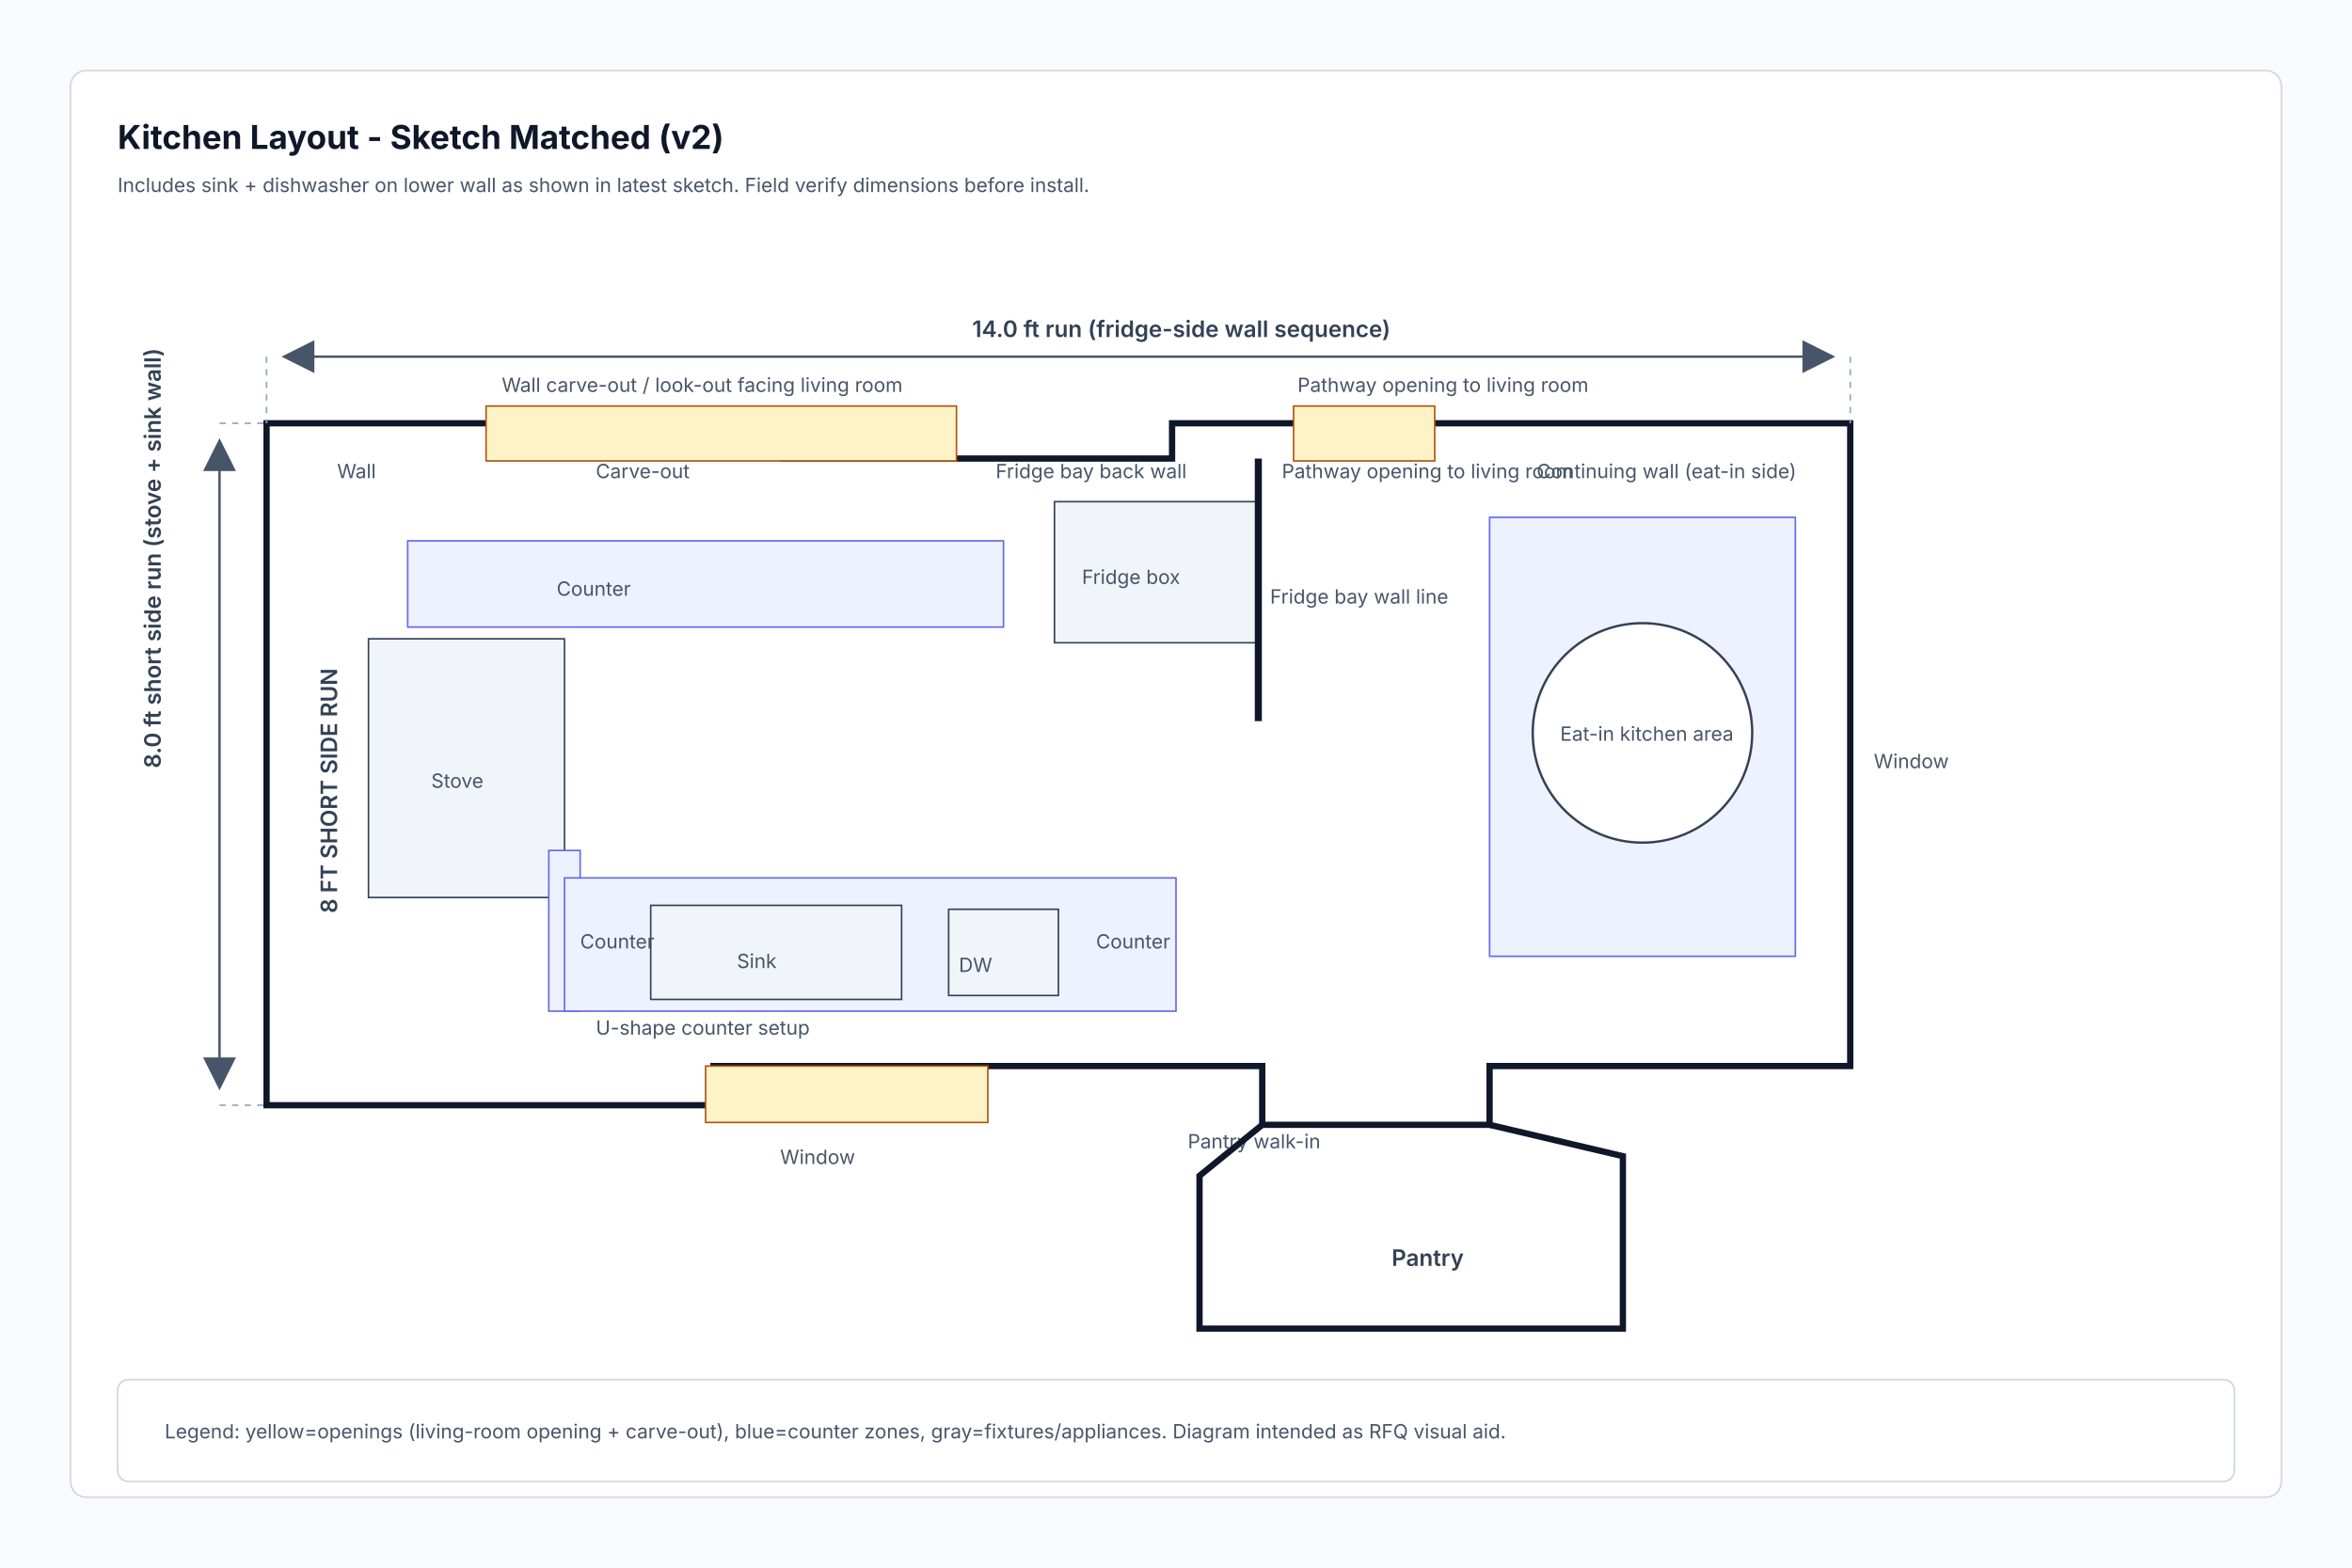
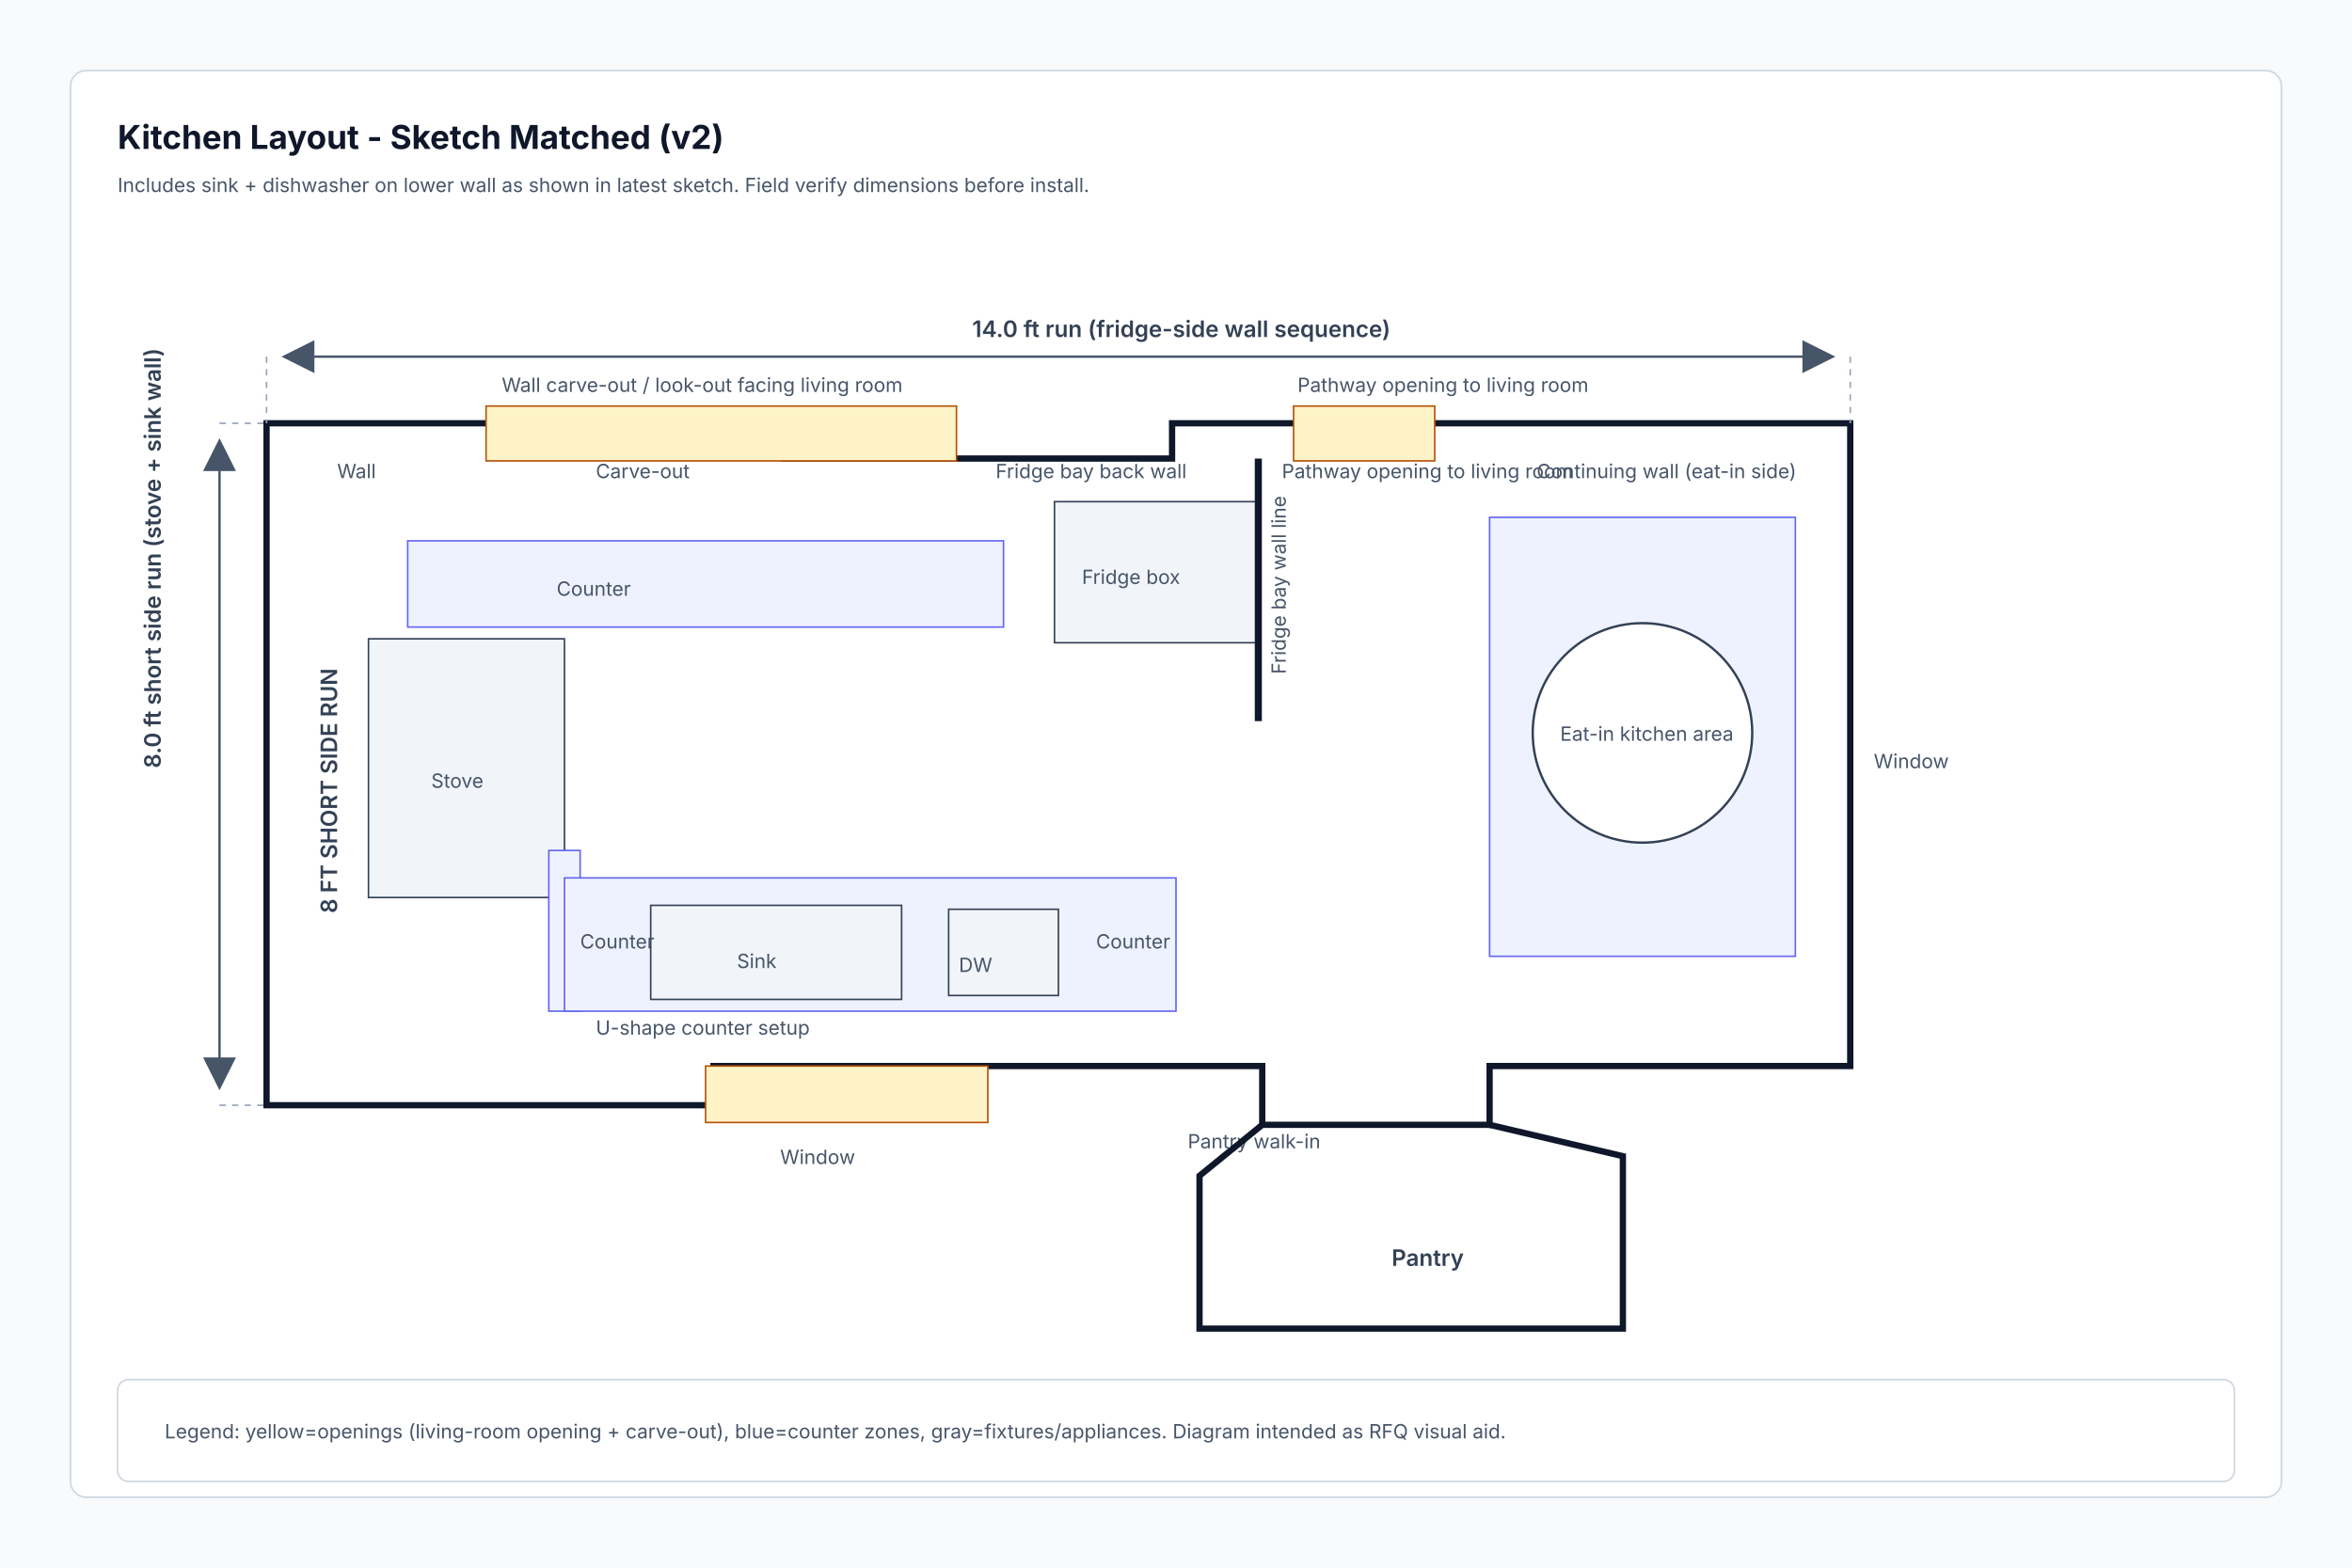
<svg xmlns="http://www.w3.org/2000/svg" width="3000" height="2000" viewBox="0 0 3000 2000" role="img" aria-labelledby="title desc">
  <defs>
    <marker id="arrow" markerWidth="14" markerHeight="14" refX="7" refY="7" orient="auto-start-reverse">
      <path d="M0,0 L14,7 L0,14 z" fill="#475569" />
    </marker>
    <style>
      .bg { fill: #f8fafc; }
      .frame { fill: #ffffff; stroke: #cbd5e1; stroke-width: 2; }
      .wall { fill: none; stroke: #0f172a; stroke-width: 8; }
      .zone { fill: #eef2ff; stroke: #6366f1; stroke-width: 2; }
      .fixture { fill: #f1f5f9; stroke: #334155; stroke-width: 2; }
      .open { fill: #fef3c7; stroke: #b45309; stroke-width: 2; }
      .dim { fill: none; stroke: #475569; stroke-width: 3; marker-start: url(#arrow); marker-end: url(#arrow); }
      .guide { fill: none; stroke: #94a3b8; stroke-width: 2; stroke-dasharray: 8 8; }
      .label { font-family: Inter, Arial, sans-serif; fill: #0f172a; font-size: 42px; font-weight: 700; }
      .sub { font-family: Inter, Arial, sans-serif; fill: #334155; font-size: 29px; font-weight: 600; }
      .note { font-family: Inter, Arial, sans-serif; fill: #475569; font-size: 25px; }
    </style>
  </defs>
  <rect x="0" y="0" width="3000" height="2000" class="bg" />
  <rect x="90" y="90" width="2820" height="1820" rx="20" class="frame" />
  <text x="150" y="190" class="label">Kitchen Layout - Sketch Matched (v2)</text>
  <text x="150" y="245" class="note">Includes sink + dishwasher on lower wall as shown in latest sketch. Field verify dimensions before install.</text>
  <path class="wall" d="M340,540 L1000,540 L1000,585 L1495,585 L1495,540 L2360,540 L2360,1360 L1900,1360 L1900,1435 L1610,1435 L1610,1360 L910,1360 L910,1410 L340,1410 Z" />
  <rect x="620" y="518" width="600" height="70" class="open" />
  <text x="640" y="500" class="note">Wall carve-out / look-out facing living room</text>
  <text x="430" y="610" class="note">Wall</text>
  <text x="760" y="610" class="note">Carve-out</text>
  <text x="1270" y="610" class="note">Fridge bay back wall</text>
  <text x="1635" y="610" class="note">Pathway opening to living room</text>
  <text x="1960" y="610" class="note">Continuing wall (eat-in side)</text>
  <rect x="1650" y="518" width="180" height="70" class="open" />
  <text x="1655" y="500" class="note">Pathway opening to living room</text>
  <rect x="520" y="690" width="760" height="110" class="zone" />
  <text x="710" y="760" class="note">Counter</text>
  <text x="760" y="1320" class="note">U-shape counter setup</text>
  <rect x="1345" y="640" width="260" height="180" class="fixture" />
  <text x="1380" y="745" class="note">Fridge box</text>
  <line x1="1605" y1="585" x2="1605" y2="920" stroke="#0f172a" stroke-width="9" />
-   <text x="1620" y="770" class="note">Fridge bay wall line</text>
+   <text x="1640" y="860" class="note" transform="rotate(-90 1640,860)">Fridge bay wall line</text>
  <rect x="470" y="815" width="250" height="330" class="fixture" />
  <text x="550" y="1005" class="note">Stove</text>
  <text x="430" y="1165" class="sub" transform="rotate(-90 430,1165)">8 FT SHORT SIDE RUN</text>
  <rect x="700" y="1085" width="40" height="205" class="zone" />
  <rect x="720" y="1120" width="780" height="170" class="zone" />
  <rect x="830" y="1155" width="320" height="120" class="fixture" />
  <text x="940" y="1235" class="note">Sink</text>
  <rect x="1210" y="1160" width="140" height="110" class="fixture" />
  <text x="1223" y="1240" class="note">DW</text>
  <text x="740" y="1210" class="note">Counter</text>
  <text x="1398" y="1210" class="note">Counter</text>
  <rect x="1900" y="660" width="390" height="560" class="zone" />
  <ellipse cx="2095" cy="935" rx="140" ry="140" fill="#ffffff" stroke="#334155" stroke-width="3" />
  <text x="1990" y="945" class="note">Eat-in kitchen area</text>
  <text x="2390" y="980" class="note">Window</text>
  <rect x="900" y="1360" width="360" height="72" class="open" />
  <text x="995" y="1485" class="note">Window</text>
  <text x="1515" y="1465" class="note">Pantry walk-in</text>
  <path class="wall" d="M1610,1435 L1530,1500 L1530,1695 L2070,1695 L2070,1475 L1900,1435" />
  <text x="1775" y="1615" class="sub">Pantry</text>
  <line x1="280" y1="540" x2="340" y2="540" class="guide" />
  <line x1="280" y1="1410" x2="340" y2="1410" class="guide" />
  <line x1="280" y1="580" x2="280" y2="1370" class="dim" />
  <text x="205" y="980" class="sub" transform="rotate(-90 205,980)">8.0 ft short side run (stove + sink wall)</text>
  <line x1="340" y1="455" x2="340" y2="540" class="guide" />
  <line x1="2360" y1="455" x2="2360" y2="540" class="guide" />
  <line x1="380" y1="455" x2="2320" y2="455" class="dim" />
  <text x="1240" y="430" class="sub">14.0 ft run (fridge-side wall sequence)</text>
  <rect x="150" y="1760" width="2700" height="130" rx="14" fill="#ffffff" stroke="#cbd5e1" stroke-width="2" />
  <text x="210" y="1835" class="note">Legend: yellow=openings (living-room opening + carve-out), blue=counter zones, gray=fixtures/appliances. Diagram intended as RFQ visual aid.</text>
</svg>
